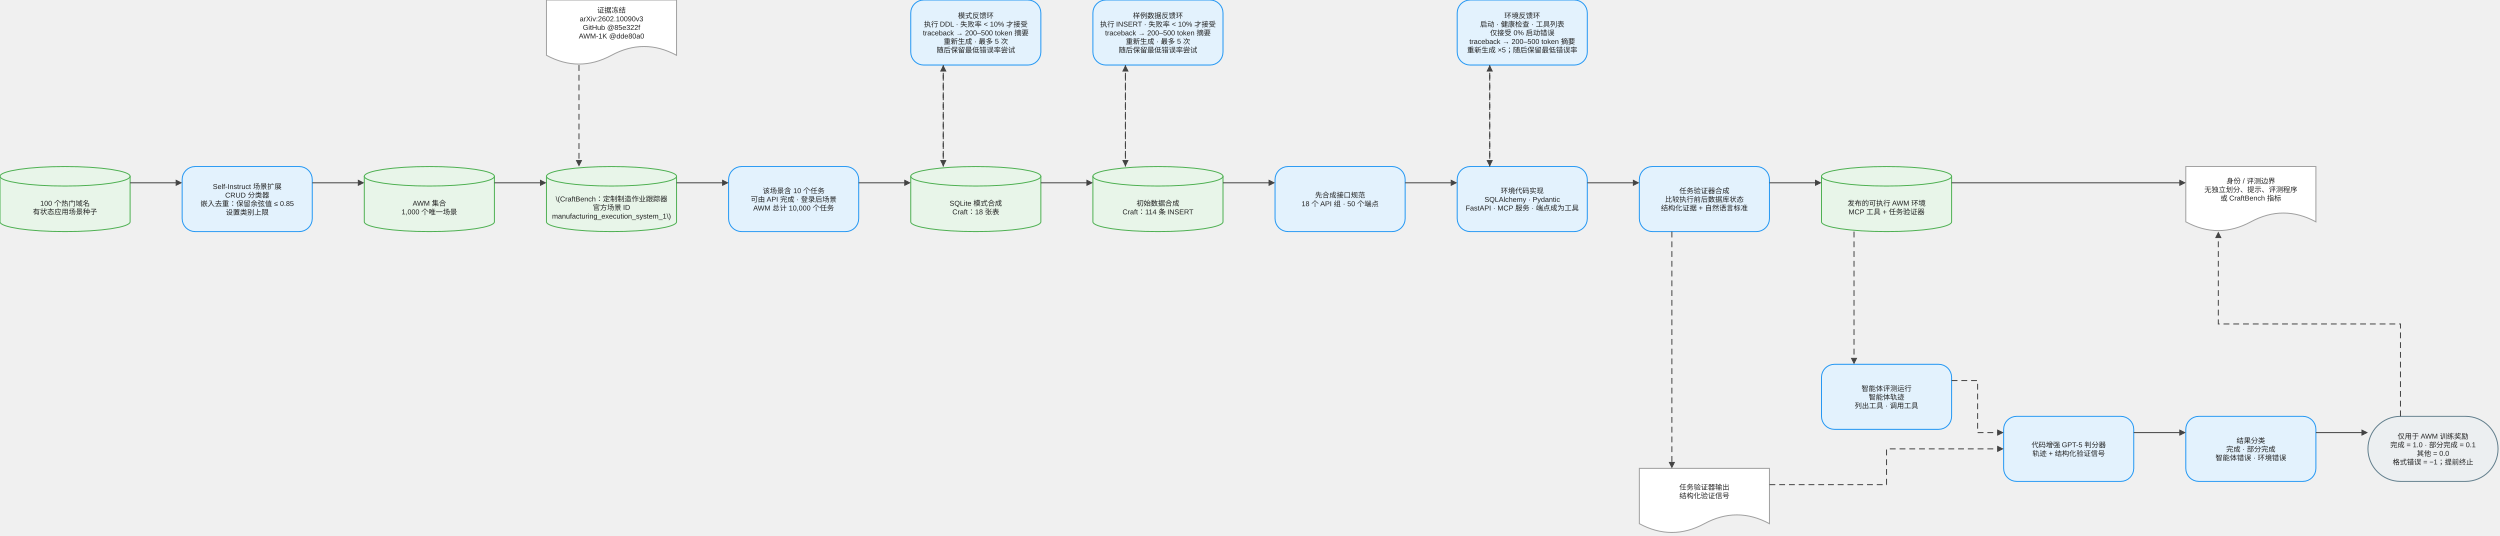
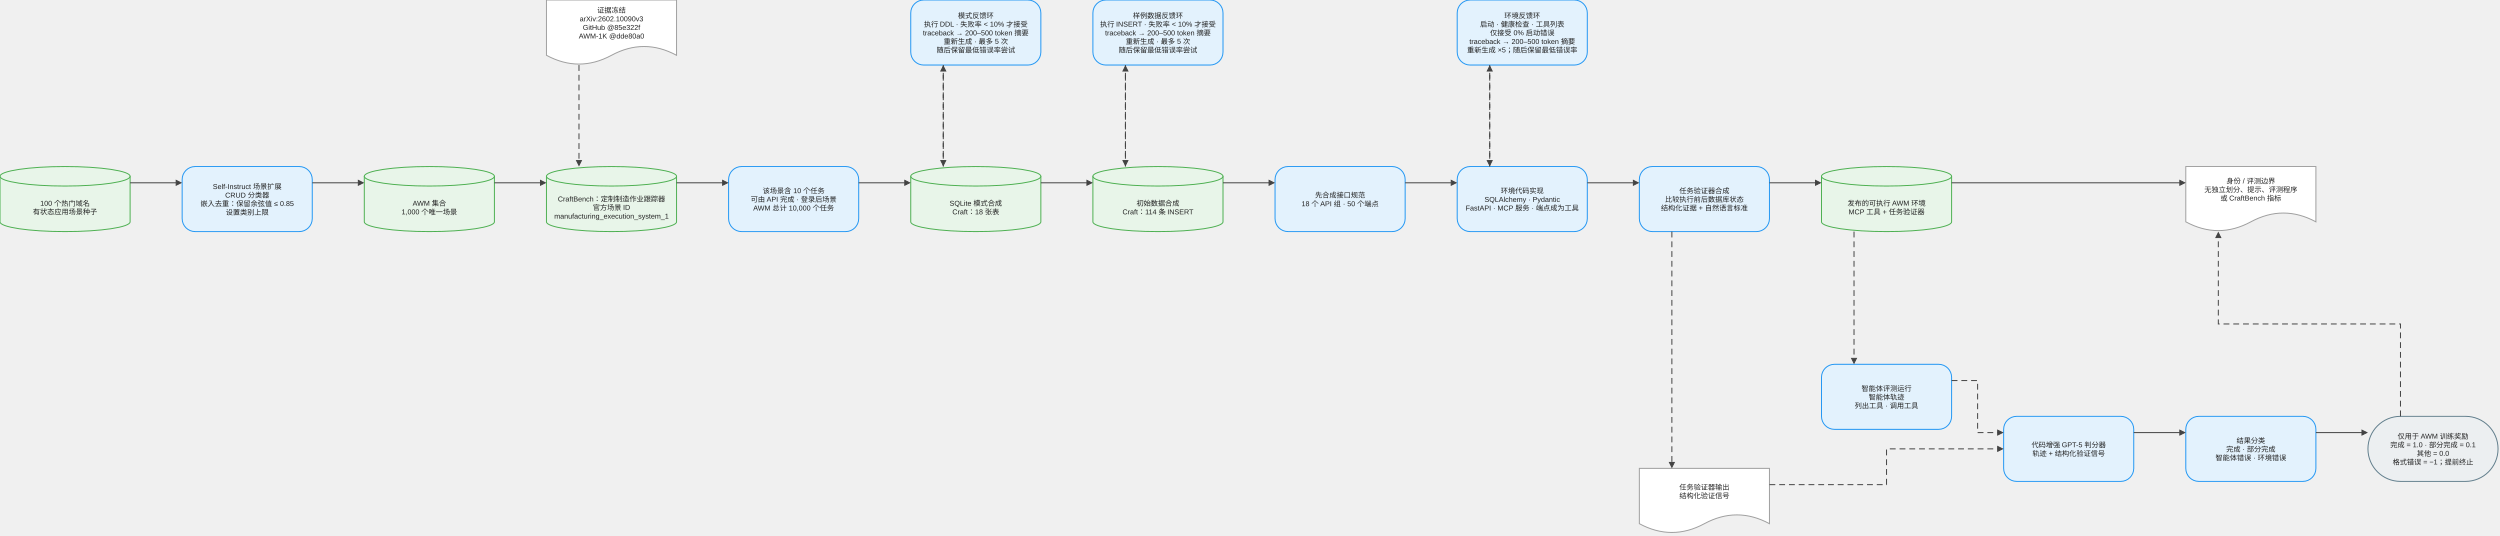
<svg xmlns="http://www.w3.org/2000/svg" style="background: transparent; background-color: transparent; color-scheme: light;" version="1.1" width="3843px" height="823px" viewBox="0 0 3843 823">
  <defs />
  <g>
    <g data-cell-id="0">
      <g data-cell-id="1">
        <g data-cell-id="2">
          <g>
            <path d="M 840 0 L 1040 0 L 1040 85 Q 990 58 940 85 Q 890 112 840 85 L 840 15 Z" fill="#ffffff" stroke="#9e9e9e" stroke-width="1.5" stroke-miterlimit="10" pointer-events="all" style="fill: rgb(255, 255, 255); stroke: rgb(158, 158, 158);" />
          </g>
          <g>
            <g fill="#212121" font-family="Arial, Helvetica, sans-serif" text-anchor="middle" data-blockTextHeight="52.8" font-size="11px" style="fill: rgb(33, 33, 33);">
              <g transform="translate(940,8.6) scale(1)">
                <text y="11" data-line-font-size="11" x="0">
                  <tspan>证据冻结</tspan>
                </text>
                <text y="24.2" data-line-font-size="11" x="0">
                  <tspan>arXiv:2602.10090v3</tspan>
                </text>
                <text y="37.4" data-line-font-size="11" x="0">
                  <tspan>GitHub @85e322f</tspan>
                </text>
                <text y="50.6" data-line-font-size="11" x="0">
                  <tspan>AWM-1K @dde80a0</tspan>
                </text>
              </g>
            </g>
          </g>
        </g>
        <g data-cell-id="3">
          <g>
            <path d="M 0 271 C 0 262.72 44.77 256 100 256 C 126.52 256 151.96 257.58 170.71 260.39 C 189.46 263.21 200 267.02 200 271 L 200 341 C 200 349.28 155.23 356 100 356 C 44.77 356 0 349.28 0 341 Z" fill="#e8f5e9" stroke="#4caf50" stroke-width="1.5" stroke-miterlimit="10" pointer-events="all" style="fill: rgb(232, 245, 233); stroke: rgb(76, 175, 80);" />
            <path d="M 200 271 C 200 279.28 155.23 286 100 286 C 44.77 286 0 279.28 0 271" fill="none" stroke="#4caf50" stroke-width="1.5" stroke-miterlimit="10" pointer-events="all" style="stroke: rgb(76, 175, 80);" />
          </g>
          <g>
            <g fill="#212121" font-family="Arial, Helvetica, sans-serif" text-anchor="middle" data-blockTextHeight="26.4" font-size="11px" style="fill: rgb(33, 33, 33);">
              <g transform="translate(100,305.3) scale(1)">
                <text y="11" data-line-font-size="11" x="0">
                  <tspan>100 个热门域名</tspan>
                </text>
                <text y="24.2" data-line-font-size="11" x="0">
                  <tspan>有状态应用场景种子</tspan>
                </text>
              </g>
            </g>
          </g>
        </g>
        <g data-cell-id="4">
          <g>
            <rect x="280" y="256" width="200" height="100" rx="20" ry="20" fill="#e3f2fd" stroke="#2196f3" stroke-width="1.5" pointer-events="all" style="fill: rgb(227, 242, 253); stroke: rgb(33, 150, 243);" />
          </g>
          <g>
            <g fill="#212121" font-family="Arial, Helvetica, sans-serif" text-anchor="middle" data-blockTextHeight="52.8" font-size="11px" style="fill: rgb(33, 33, 33);">
              <g transform="translate(380,279.6) scale(1)">
                <text y="11" data-line-font-size="11" x="0">
                  <tspan>Self-Instruct 场景扩展</tspan>
                </text>
                <text y="24.2" data-line-font-size="11" x="0">
                  <tspan>CRUD 分类器</tspan>
                </text>
                <text y="37.4" data-line-font-size="11" x="0">
                  <tspan>嵌入去重：保留余弦值 ≤ 0.85</tspan>
                </text>
                <text y="50.6" data-line-font-size="11" x="0">
                  <tspan>设置类别上限</tspan>
                </text>
              </g>
            </g>
          </g>
        </g>
        <g data-cell-id="5">
          <g>
            <path d="M 560 271 C 560 262.72 604.77 256 660 256 C 686.52 256 711.96 257.58 730.71 260.39 C 749.46 263.21 760 267.02 760 271 L 760 341 C 760 349.28 715.23 356 660 356 C 604.77 356 560 349.28 560 341 Z" fill="#e8f5e9" stroke="#4caf50" stroke-width="1.5" stroke-miterlimit="10" pointer-events="all" style="fill: rgb(232, 245, 233); stroke: rgb(76, 175, 80);" />
            <path d="M 760 271 C 760 279.28 715.23 286 660 286 C 604.77 286 560 279.28 560 271" fill="none" stroke="#4caf50" stroke-width="1.5" stroke-miterlimit="10" pointer-events="all" style="stroke: rgb(76, 175, 80);" />
          </g>
          <g>
            <g fill="#212121" font-family="Arial, Helvetica, sans-serif" text-anchor="middle" data-blockTextHeight="26.4" font-size="11px" style="fill: rgb(33, 33, 33);">
              <g transform="translate(660,305.3) scale(1)">
                <text y="11" data-line-font-size="11" x="0">
                  <tspan>AWM 集合</tspan>
                </text>
                <text y="24.2" data-line-font-size="11" x="0">
                  <tspan>1,000 个唯一场景</tspan>
                </text>
              </g>
            </g>
          </g>
        </g>
        <g data-cell-id="6">
          <g>
            <path d="M 840 271 C 840 262.72 884.77 256 940 256 C 966.52 256 991.96 257.58 1010.71 260.39 C 1029.46 263.21 1040 267.02 1040 271 L 1040 341 C 1040 349.28 995.23 356 940 356 C 884.77 356 840 349.28 840 341 Z" fill="#e8f5e9" stroke="#4caf50" stroke-width="1.5" stroke-miterlimit="10" pointer-events="all" style="fill: rgb(232, 245, 233); stroke: rgb(76, 175, 80);" />
            <path d="M 1040 271 C 1040 279.28 995.23 286 940 286 C 884.77 286 840 279.28 840 271" fill="none" stroke="#4caf50" stroke-width="1.5" stroke-miterlimit="10" pointer-events="all" style="stroke: rgb(76, 175, 80);" />
          </g>
          <g>
            <g fill="#212121" font-family="Arial, Helvetica, sans-serif" text-anchor="middle" data-blockTextHeight="39.599999999999994" font-size="11px" style="fill: rgb(33, 33, 33);">
              <g transform="translate(940,298.7) scale(1)">
                <text y="11" data-line-font-size="11" x="0">
-                   <tspan>\(CraftBench：定制制造作业跟踪器</tspan>
+                   <tspan>CraftBench：定制制造作业跟踪器</tspan>
                </text>
                <text y="24.2" data-line-font-size="11" x="0">
                  <tspan>官方场景 ID</tspan>
                </text>
                <text y="37.4" data-line-font-size="11" x="0">
-                   <tspan>manufacturing_execution_system_1\)</tspan>
+                   <tspan>manufacturing_execution_system_1</tspan>
                </text>
              </g>
            </g>
          </g>
        </g>
        <g data-cell-id="7">
          <g>
            <rect x="1120" y="256" width="200" height="100" rx="20" ry="20" fill="#e3f2fd" stroke="#2196f3" stroke-width="1.5" pointer-events="all" style="fill: rgb(227, 242, 253); stroke: rgb(33, 150, 243);" />
          </g>
          <g>
            <g fill="#212121" font-family="Arial, Helvetica, sans-serif" text-anchor="middle" data-blockTextHeight="39.599999999999994" font-size="11px" style="fill: rgb(33, 33, 33);">
              <g transform="translate(1220,286.2) scale(1)">
                <text y="11" data-line-font-size="11" x="0">
                  <tspan>该场景含 10 个任务</tspan>
                </text>
                <text y="24.2" data-line-font-size="11" x="0">
                  <tspan>可由 API 完成 · 登录后场景</tspan>
                </text>
                <text y="37.4" data-line-font-size="11" x="0">
                  <tspan>AWM 总计 10,000 个任务</tspan>
                </text>
              </g>
            </g>
          </g>
        </g>
        <g data-cell-id="8">
          <g>
            <path d="M 1400 271 C 1400 262.72 1444.77 256 1500 256 C 1526.52 256 1551.96 257.58 1570.71 260.39 C 1589.46 263.21 1600 267.02 1600 271 L 1600 341 C 1600 349.28 1555.23 356 1500 356 C 1444.77 356 1400 349.28 1400 341 Z" fill="#e8f5e9" stroke="#4caf50" stroke-width="1.5" stroke-miterlimit="10" pointer-events="all" style="fill: rgb(232, 245, 233); stroke: rgb(76, 175, 80);" />
            <path d="M 1600 271 C 1600 279.28 1555.23 286 1500 286 C 1444.77 286 1400 279.28 1400 271" fill="none" stroke="#4caf50" stroke-width="1.5" stroke-miterlimit="10" pointer-events="all" style="stroke: rgb(76, 175, 80);" />
          </g>
          <g>
            <g fill="#212121" font-family="Arial, Helvetica, sans-serif" text-anchor="middle" data-blockTextHeight="26.4" font-size="11px" style="fill: rgb(33, 33, 33);">
              <g transform="translate(1500,305.3) scale(1)">
                <text y="11" data-line-font-size="11" x="0">
                  <tspan>SQLite 模式合成</tspan>
                </text>
                <text y="24.2" data-line-font-size="11" x="0">
                  <tspan>Craft：18 张表</tspan>
                </text>
              </g>
            </g>
          </g>
        </g>
        <g data-cell-id="9">
          <g>
            <path d="M 1680 271 C 1680 262.72 1724.77 256 1780 256 C 1806.52 256 1831.96 257.58 1850.71 260.39 C 1869.46 263.21 1880 267.02 1880 271 L 1880 341 C 1880 349.28 1835.23 356 1780 356 C 1724.77 356 1680 349.28 1680 341 Z" fill="#e8f5e9" stroke="#4caf50" stroke-width="1.5" stroke-miterlimit="10" pointer-events="all" style="fill: rgb(232, 245, 233); stroke: rgb(76, 175, 80);" />
            <path d="M 1880 271 C 1880 279.28 1835.23 286 1780 286 C 1724.77 286 1680 279.28 1680 271" fill="none" stroke="#4caf50" stroke-width="1.5" stroke-miterlimit="10" pointer-events="all" style="stroke: rgb(76, 175, 80);" />
          </g>
          <g>
            <g fill="#212121" font-family="Arial, Helvetica, sans-serif" text-anchor="middle" data-blockTextHeight="26.4" font-size="11px" style="fill: rgb(33, 33, 33);">
              <g transform="translate(1780,305.3) scale(1)">
                <text y="11" data-line-font-size="11" x="0">
                  <tspan>初始数据合成</tspan>
                </text>
                <text y="24.2" data-line-font-size="11" x="0">
                  <tspan>Craft：114 条 INSERT</tspan>
                </text>
              </g>
            </g>
          </g>
        </g>
        <g data-cell-id="10">
          <g>
            <rect x="1960" y="256" width="200" height="100" rx="20" ry="20" fill="#e3f2fd" stroke="#2196f3" stroke-width="1.5" pointer-events="all" style="fill: rgb(227, 242, 253); stroke: rgb(33, 150, 243);" />
          </g>
          <g>
            <g fill="#212121" font-family="Arial, Helvetica, sans-serif" text-anchor="middle" data-blockTextHeight="26.4" font-size="11px" style="fill: rgb(33, 33, 33);">
              <g transform="translate(2060,292.8) scale(1)">
                <text y="11" data-line-font-size="11" x="0">
                  <tspan>先合成接口规范</tspan>
                </text>
                <text y="24.2" data-line-font-size="11" x="0">
                  <tspan>18 个 API 组 · 50 个端点</tspan>
                </text>
              </g>
            </g>
          </g>
        </g>
        <g data-cell-id="11">
          <g>
            <rect x="2240" y="256" width="200" height="100" rx="20" ry="20" fill="#e3f2fd" stroke="#2196f3" stroke-width="1.5" pointer-events="all" style="fill: rgb(227, 242, 253); stroke: rgb(33, 150, 243);" />
          </g>
          <g>
            <g fill="#212121" font-family="Arial, Helvetica, sans-serif" text-anchor="middle" data-blockTextHeight="39.599999999999994" font-size="11px" style="fill: rgb(33, 33, 33);">
              <g transform="translate(2340,286.2) scale(1)">
                <text y="11" data-line-font-size="11" x="0">
                  <tspan>环境代码实现</tspan>
                </text>
                <text y="24.2" data-line-font-size="11" x="0">
                  <tspan>SQLAlchemy · Pydantic</tspan>
                </text>
                <text y="37.4" data-line-font-size="11" x="0">
                  <tspan>FastAPI · MCP 服务 · 端点成为工具</tspan>
                </text>
              </g>
            </g>
          </g>
        </g>
        <g data-cell-id="12">
          <g>
            <rect x="2520" y="256" width="200" height="100" rx="20" ry="20" fill="#e3f2fd" stroke="#2196f3" stroke-width="1.5" pointer-events="all" style="fill: rgb(227, 242, 253); stroke: rgb(33, 150, 243);" />
          </g>
          <g>
            <g fill="#212121" font-family="Arial, Helvetica, sans-serif" text-anchor="middle" data-blockTextHeight="39.599999999999994" font-size="11px" style="fill: rgb(33, 33, 33);">
              <g transform="translate(2620,286.2) scale(1)">
                <text y="11" data-line-font-size="11" x="0">
                  <tspan>任务验证器合成</tspan>
                </text>
                <text y="24.2" data-line-font-size="11" x="0">
                  <tspan>比较执行前后数据库状态</tspan>
                </text>
                <text y="37.4" data-line-font-size="11" x="0">
                  <tspan>结构化证据 + 自然语言标准</tspan>
                </text>
              </g>
            </g>
          </g>
        </g>
        <g data-cell-id="13">
          <g>
            <path d="M 2800 271 C 2800 262.72 2844.77 256 2900 256 C 2926.52 256 2951.96 257.58 2970.71 260.39 C 2989.46 263.21 3000 267.02 3000 271 L 3000 341 C 3000 349.28 2955.23 356 2900 356 C 2844.77 356 2800 349.28 2800 341 Z" fill="#e8f5e9" stroke="#4caf50" stroke-width="1.5" stroke-miterlimit="10" pointer-events="all" style="fill: rgb(232, 245, 233); stroke: rgb(76, 175, 80);" />
            <path d="M 3000 271 C 3000 279.28 2955.23 286 2900 286 C 2844.77 286 2800 279.28 2800 271" fill="none" stroke="#4caf50" stroke-width="1.5" stroke-miterlimit="10" pointer-events="all" style="stroke: rgb(76, 175, 80);" />
          </g>
          <g>
            <g fill="#212121" font-family="Arial, Helvetica, sans-serif" text-anchor="middle" data-blockTextHeight="26.4" font-size="11px" style="fill: rgb(33, 33, 33);">
              <g transform="translate(2900,305.3) scale(1)">
                <text y="11" data-line-font-size="11" x="0">
                  <tspan>发布的可执行 AWM 环境</tspan>
                </text>
                <text y="24.2" data-line-font-size="11" x="0">
                  <tspan>MCP 工具 + 任务验证器</tspan>
                </text>
              </g>
            </g>
          </g>
        </g>
        <g data-cell-id="14">
          <g>
            <path d="M 3360 256 L 3560 256 L 3560 341 Q 3510 314 3460 341 Q 3410 368 3360 341 L 3360 271 Z" fill="#ffffff" stroke="#9e9e9e" stroke-width="1.5" stroke-miterlimit="10" pointer-events="all" style="fill: rgb(255, 255, 255); stroke: rgb(158, 158, 158);" />
          </g>
          <g>
            <g fill="#212121" font-family="Arial, Helvetica, sans-serif" text-anchor="middle" data-blockTextHeight="39.599999999999994" font-size="11px" style="fill: rgb(33, 33, 33);">
              <g transform="translate(3460,271.2) scale(1)">
                <text y="11" data-line-font-size="11" x="0">
                  <tspan>身份 / 评测边界</tspan>
                </text>
                <text y="24.2" data-line-font-size="11" x="0">
                  <tspan>无独立划分、提示、评测程序</tspan>
                </text>
                <text y="37.4" data-line-font-size="11" x="0">
                  <tspan>或 CraftBench 指标</tspan>
                </text>
              </g>
            </g>
          </g>
        </g>
        <g data-cell-id="15">
          <g>
            <rect x="1400" y="0" width="200" height="100" rx="20" ry="20" fill="#e3f2fd" stroke="#2196f3" stroke-width="1.5" pointer-events="all" style="fill: rgb(227, 242, 253); stroke: rgb(33, 150, 243);" />
          </g>
          <g>
            <g fill="#212121" font-family="Arial, Helvetica, sans-serif" text-anchor="middle" data-blockTextHeight="66" font-size="11px" style="fill: rgb(33, 33, 33);">
              <g transform="translate(1500,17) scale(1)">
                <text y="11" data-line-font-size="11" x="0">
                  <tspan>模式反馈环</tspan>
                </text>
                <text y="24.2" data-line-font-size="11" x="0">
                  <tspan>执行 DDL · 失败率 &lt; 10% 才接受</tspan>
                </text>
                <text y="37.4" data-line-font-size="11" x="0">
                  <tspan>traceback → 200–500 token 摘要</tspan>
                </text>
                <text y="50.6" data-line-font-size="11" x="0">
                  <tspan>重新生成 · 最多 5 次</tspan>
                </text>
                <text y="63.8" data-line-font-size="11" x="0">
                  <tspan>随后保留最低错误率尝试</tspan>
                </text>
              </g>
            </g>
          </g>
        </g>
        <g data-cell-id="16">
          <g>
            <rect x="1680" y="0" width="200" height="100" rx="20" ry="20" fill="#e3f2fd" stroke="#2196f3" stroke-width="1.5" pointer-events="all" style="fill: rgb(227, 242, 253); stroke: rgb(33, 150, 243);" />
          </g>
          <g>
            <g fill="#212121" font-family="Arial, Helvetica, sans-serif" text-anchor="middle" data-blockTextHeight="66" font-size="11px" style="fill: rgb(33, 33, 33);">
              <g transform="translate(1780,17) scale(1)">
                <text y="11" data-line-font-size="11" x="0">
                  <tspan>样例数据反馈环</tspan>
                </text>
                <text y="24.2" data-line-font-size="11" x="0">
                  <tspan>执行 INSERT · 失败率 &lt; 10% 才接受</tspan>
                </text>
                <text y="37.4" data-line-font-size="11" x="0">
                  <tspan>traceback → 200–500 token 摘要</tspan>
                </text>
                <text y="50.6" data-line-font-size="11" x="0">
                  <tspan>重新生成 · 最多 5 次</tspan>
                </text>
                <text y="63.8" data-line-font-size="11" x="0">
                  <tspan>随后保留最低错误率尝试</tspan>
                </text>
              </g>
            </g>
          </g>
        </g>
        <g data-cell-id="17">
          <g>
            <rect x="2240" y="0" width="200" height="100" rx="20" ry="20" fill="#e3f2fd" stroke="#2196f3" stroke-width="1.5" pointer-events="all" style="fill: rgb(227, 242, 253); stroke: rgb(33, 150, 243);" />
          </g>
          <g>
            <g fill="#212121" font-family="Arial, Helvetica, sans-serif" text-anchor="middle" data-blockTextHeight="66" font-size="11px" style="fill: rgb(33, 33, 33);">
              <g transform="translate(2340,17) scale(1)">
                <text y="11" data-line-font-size="11" x="0">
                  <tspan>环境反馈环</tspan>
                </text>
                <text y="24.2" data-line-font-size="11" x="0">
                  <tspan>启动 · 健康检查 · 工具列表</tspan>
                </text>
                <text y="37.4" data-line-font-size="11" x="0">
                  <tspan>仅接受 0% 启动错误</tspan>
                </text>
                <text y="50.6" data-line-font-size="11" x="0">
                  <tspan>traceback → 200–500 token 摘要</tspan>
                </text>
                <text y="63.8" data-line-font-size="11" x="0">
                  <tspan>重新生成 ×5；随后保留最低错误率</tspan>
                </text>
              </g>
            </g>
          </g>
        </g>
        <g data-cell-id="18">
          <g>
            <rect x="2800" y="560" width="200" height="100" rx="20" ry="20" fill="#e3f2fd" stroke="#2196f3" stroke-width="1.5" pointer-events="all" style="fill: rgb(227, 242, 253); stroke: rgb(33, 150, 243);" />
          </g>
          <g>
            <g fill="#212121" font-family="Arial, Helvetica, sans-serif" text-anchor="middle" data-blockTextHeight="39.599999999999994" font-size="11px" style="fill: rgb(33, 33, 33);">
              <g transform="translate(2900,590.2) scale(1)">
                <text y="11" data-line-font-size="11" x="0">
                  <tspan>智能体评测运行</tspan>
                </text>
                <text y="24.2" data-line-font-size="11" x="0">
                  <tspan>智能体轨迹</tspan>
                </text>
                <text y="37.4" data-line-font-size="11" x="0">
                  <tspan>列出工具 · 调用工具</tspan>
                </text>
              </g>
            </g>
          </g>
        </g>
        <g data-cell-id="19">
          <g>
            <path d="M 2520 720 L 2720 720 L 2720 805 Q 2670 778 2620 805 Q 2570 832 2520 805 L 2520 735 Z" fill="#ffffff" stroke="#9e9e9e" stroke-width="1.5" stroke-miterlimit="10" pointer-events="all" style="fill: rgb(255, 255, 255); stroke: rgb(158, 158, 158);" />
          </g>
          <g>
            <g fill="#212121" font-family="Arial, Helvetica, sans-serif" text-anchor="middle" data-blockTextHeight="26.4" font-size="11px" style="fill: rgb(33, 33, 33);">
              <g transform="translate(2620,741.8) scale(1)">
                <text y="11" data-line-font-size="11" x="0">
                  <tspan>任务验证器输出</tspan>
                </text>
                <text y="24.2" data-line-font-size="11" x="0">
                  <tspan>结构化验证信号</tspan>
                </text>
              </g>
            </g>
          </g>
        </g>
        <g data-cell-id="20">
          <g>
            <rect x="3080" y="640" width="200" height="100" rx="20" ry="20" fill="#e3f2fd" stroke="#2196f3" stroke-width="1.5" pointer-events="all" style="fill: rgb(227, 242, 253); stroke: rgb(33, 150, 243);" />
          </g>
          <g>
            <g fill="#212121" font-family="Arial, Helvetica, sans-serif" text-anchor="middle" data-blockTextHeight="26.4" font-size="11px" style="fill: rgb(33, 33, 33);">
              <g transform="translate(3180,676.8) scale(1)">
                <text y="11" data-line-font-size="11" x="0">
                  <tspan>代码增强 GPT-5 判分器</tspan>
                </text>
                <text y="24.2" data-line-font-size="11" x="0">
                  <tspan>轨迹 + 结构化验证信号</tspan>
                </text>
              </g>
            </g>
          </g>
        </g>
        <g data-cell-id="21">
          <g>
            <rect x="3360" y="640" width="200" height="100" rx="20" ry="20" fill="#e3f2fd" stroke="#2196f3" stroke-width="1.5" pointer-events="all" style="fill: rgb(227, 242, 253); stroke: rgb(33, 150, 243);" />
          </g>
          <g>
            <g fill="#212121" font-family="Arial, Helvetica, sans-serif" text-anchor="middle" data-blockTextHeight="39.599999999999994" font-size="11px" style="fill: rgb(33, 33, 33);">
              <g transform="translate(3460,670.2) scale(1)">
                <text y="11" data-line-font-size="11" x="0">
                  <tspan>结果分类</tspan>
                </text>
                <text y="24.2" data-line-font-size="11" x="0">
                  <tspan>完成 · 部分完成</tspan>
                </text>
                <text y="37.4" data-line-font-size="11" x="0">
                  <tspan>智能体错误 · 环境错误</tspan>
                </text>
              </g>
            </g>
          </g>
        </g>
        <g data-cell-id="22">
          <g>
            <rect x="3640" y="640" width="200" height="100" rx="50" ry="50" fill="#eceff1" stroke="#607d8b" stroke-width="1.5" pointer-events="all" style="fill: rgb(236, 239, 241); stroke: rgb(96, 125, 139);" />
          </g>
          <g>
            <g fill="#212121" font-family="Arial, Helvetica, sans-serif" text-anchor="middle" data-blockTextHeight="52.8" font-size="11px" style="fill: rgb(33, 33, 33);">
              <g transform="translate(3740,663.6) scale(1)">
                <text y="11" data-line-font-size="11" x="0">
                  <tspan>仅用于 AWM 训练奖励</tspan>
                </text>
                <text y="24.2" data-line-font-size="11" x="0">
                  <tspan>完成 = 1.0 · 部分完成 = 0.1</tspan>
                </text>
                <text y="37.4" data-line-font-size="11" x="0">
                  <tspan>其他 = 0.0</tspan>
                </text>
                <text y="50.6" data-line-font-size="11" x="0">
                  <tspan>格式错误 = −1；提前终止</tspan>
                </text>
              </g>
            </g>
          </g>
        </g>
        <g data-cell-id="23">
          <g>
            <path d="M 890 100 L 890 246.82" fill="none" stroke="#424242" stroke-width="1.5" stroke-miterlimit="10" stroke-dasharray="9 6" pointer-events="stroke" style="stroke: rgb(66, 66, 66);" />
            <path d="M 890 254.32 L 886.25 246.82 L 893.75 246.82 Z" fill="#424242" stroke="#424242" stroke-width="1.5" stroke-miterlimit="10" pointer-events="all" style="fill: rgb(66, 66, 66); stroke: rgb(66, 66, 66);" />
          </g>
        </g>
        <g data-cell-id="24">
          <g>
            <path d="M 200 281 L 270.82 281" fill="none" stroke="#424242" stroke-width="1.5" stroke-miterlimit="10" pointer-events="stroke" style="stroke: rgb(66, 66, 66);" />
            <path d="M 278.32 281 L 270.82 284.75 L 270.82 277.25 Z" fill="#424242" stroke="#424242" stroke-width="1.5" stroke-miterlimit="10" pointer-events="all" style="fill: rgb(66, 66, 66); stroke: rgb(66, 66, 66);" />
          </g>
        </g>
        <g data-cell-id="25">
          <g>
            <path d="M 480 281 L 550.82 281" fill="none" stroke="#424242" stroke-width="1.5" stroke-miterlimit="10" pointer-events="stroke" style="stroke: rgb(66, 66, 66);" />
            <path d="M 558.32 281 L 550.82 284.75 L 550.82 277.25 Z" fill="#424242" stroke="#424242" stroke-width="1.5" stroke-miterlimit="10" pointer-events="all" style="fill: rgb(66, 66, 66); stroke: rgb(66, 66, 66);" />
          </g>
        </g>
        <g data-cell-id="26">
          <g>
            <path d="M 760 281 L 830.82 281" fill="none" stroke="#424242" stroke-width="1.5" stroke-miterlimit="10" pointer-events="stroke" style="stroke: rgb(66, 66, 66);" />
            <path d="M 838.32 281 L 830.82 284.75 L 830.82 277.25 Z" fill="#424242" stroke="#424242" stroke-width="1.5" stroke-miterlimit="10" pointer-events="all" style="fill: rgb(66, 66, 66); stroke: rgb(66, 66, 66);" />
          </g>
        </g>
        <g data-cell-id="27">
          <g>
            <path d="M 1040 281 L 1110.82 281" fill="none" stroke="#424242" stroke-width="1.5" stroke-miterlimit="10" pointer-events="stroke" style="stroke: rgb(66, 66, 66);" />
            <path d="M 1118.32 281 L 1110.82 284.75 L 1110.82 277.25 Z" fill="#424242" stroke="#424242" stroke-width="1.5" stroke-miterlimit="10" pointer-events="all" style="fill: rgb(66, 66, 66); stroke: rgb(66, 66, 66);" />
          </g>
        </g>
        <g data-cell-id="28">
          <g>
            <path d="M 1320 281 L 1390.82 281" fill="none" stroke="#424242" stroke-width="1.5" stroke-miterlimit="10" pointer-events="stroke" style="stroke: rgb(66, 66, 66);" />
            <path d="M 1398.32 281 L 1390.82 284.75 L 1390.82 277.25 Z" fill="#424242" stroke="#424242" stroke-width="1.5" stroke-miterlimit="10" pointer-events="all" style="fill: rgb(66, 66, 66); stroke: rgb(66, 66, 66);" />
          </g>
        </g>
        <g data-cell-id="29">
          <g>
            <path d="M 1600 281 L 1670.82 281" fill="none" stroke="#424242" stroke-width="1.5" stroke-miterlimit="10" pointer-events="stroke" style="stroke: rgb(66, 66, 66);" />
            <path d="M 1678.32 281 L 1670.82 284.75 L 1670.82 277.25 Z" fill="#424242" stroke="#424242" stroke-width="1.5" stroke-miterlimit="10" pointer-events="all" style="fill: rgb(66, 66, 66); stroke: rgb(66, 66, 66);" />
          </g>
        </g>
        <g data-cell-id="30">
          <g>
            <path d="M 1880 281 L 1950.82 281" fill="none" stroke="#424242" stroke-width="1.5" stroke-miterlimit="10" pointer-events="stroke" style="stroke: rgb(66, 66, 66);" />
            <path d="M 1958.32 281 L 1950.82 284.75 L 1950.82 277.25 Z" fill="#424242" stroke="#424242" stroke-width="1.5" stroke-miterlimit="10" pointer-events="all" style="fill: rgb(66, 66, 66); stroke: rgb(66, 66, 66);" />
          </g>
        </g>
        <g data-cell-id="31">
          <g>
            <path d="M 2160 281 L 2230.82 281" fill="none" stroke="#424242" stroke-width="1.5" stroke-miterlimit="10" pointer-events="stroke" style="stroke: rgb(66, 66, 66);" />
            <path d="M 2238.32 281 L 2230.82 284.75 L 2230.82 277.25 Z" fill="#424242" stroke="#424242" stroke-width="1.5" stroke-miterlimit="10" pointer-events="all" style="fill: rgb(66, 66, 66); stroke: rgb(66, 66, 66);" />
          </g>
        </g>
        <g data-cell-id="32">
          <g>
            <path d="M 2440 281 L 2510.82 281" fill="none" stroke="#424242" stroke-width="1.5" stroke-miterlimit="10" pointer-events="stroke" style="stroke: rgb(66, 66, 66);" />
            <path d="M 2518.32 281 L 2510.82 284.75 L 2510.82 277.25 Z" fill="#424242" stroke="#424242" stroke-width="1.5" stroke-miterlimit="10" pointer-events="all" style="fill: rgb(66, 66, 66); stroke: rgb(66, 66, 66);" />
          </g>
        </g>
        <g data-cell-id="33">
          <g>
            <path d="M 2720 281 L 2790.82 281" fill="none" stroke="#424242" stroke-width="1.5" stroke-miterlimit="10" pointer-events="stroke" style="stroke: rgb(66, 66, 66);" />
            <path d="M 2798.32 281 L 2790.82 284.75 L 2790.82 277.25 Z" fill="#424242" stroke="#424242" stroke-width="1.5" stroke-miterlimit="10" pointer-events="all" style="fill: rgb(66, 66, 66); stroke: rgb(66, 66, 66);" />
          </g>
        </g>
        <g data-cell-id="34">
          <g>
            <path d="M 3000 281 L 3350.82 281" fill="none" stroke="#424242" stroke-width="1.5" stroke-miterlimit="10" pointer-events="stroke" style="stroke: rgb(66, 66, 66);" />
            <path d="M 3358.32 281 L 3350.82 284.75 L 3350.82 277.25 Z" fill="#424242" stroke="#424242" stroke-width="1.5" stroke-miterlimit="10" pointer-events="all" style="fill: rgb(66, 66, 66); stroke: rgb(66, 66, 66);" />
          </g>
        </g>
        <g data-cell-id="35">
          <g>
            <path d="M 1450 256 L 1450 109.18" fill="none" stroke="#424242" stroke-width="1.5" stroke-miterlimit="10" stroke-dasharray="9 6" pointer-events="stroke" style="stroke: rgb(66, 66, 66);" />
            <path d="M 1450 101.68 L 1453.75 109.18 L 1446.25 109.18 Z" fill="#424242" stroke="#424242" stroke-width="1.5" stroke-miterlimit="10" pointer-events="all" style="fill: rgb(66, 66, 66); stroke: rgb(66, 66, 66);" />
          </g>
        </g>
        <g data-cell-id="36">
          <g>
            <path d="M 1450 100 L 1450 246.82" fill="none" stroke="#424242" stroke-width="1.5" stroke-miterlimit="10" stroke-dasharray="9 6" pointer-events="stroke" style="stroke: rgb(66, 66, 66);" />
            <path d="M 1450 254.32 L 1446.25 246.82 L 1453.75 246.82 Z" fill="#424242" stroke="#424242" stroke-width="1.5" stroke-miterlimit="10" pointer-events="all" style="fill: rgb(66, 66, 66); stroke: rgb(66, 66, 66);" />
          </g>
        </g>
        <g data-cell-id="37">
          <g>
            <path d="M 1730 256 L 1730 109.18" fill="none" stroke="#424242" stroke-width="1.5" stroke-miterlimit="10" stroke-dasharray="9 6" pointer-events="stroke" style="stroke: rgb(66, 66, 66);" />
            <path d="M 1730 101.68 L 1733.75 109.18 L 1726.25 109.18 Z" fill="#424242" stroke="#424242" stroke-width="1.5" stroke-miterlimit="10" pointer-events="all" style="fill: rgb(66, 66, 66); stroke: rgb(66, 66, 66);" />
          </g>
        </g>
        <g data-cell-id="38">
          <g>
            <path d="M 1730 100 L 1730 246.82" fill="none" stroke="#424242" stroke-width="1.5" stroke-miterlimit="10" stroke-dasharray="9 6" pointer-events="stroke" style="stroke: rgb(66, 66, 66);" />
            <path d="M 1730 254.32 L 1726.25 246.82 L 1733.75 246.82 Z" fill="#424242" stroke="#424242" stroke-width="1.5" stroke-miterlimit="10" pointer-events="all" style="fill: rgb(66, 66, 66); stroke: rgb(66, 66, 66);" />
          </g>
        </g>
        <g data-cell-id="39">
          <g>
            <path d="M 2290 256 L 2290 109.18" fill="none" stroke="#424242" stroke-width="1.5" stroke-miterlimit="10" stroke-dasharray="9 6" pointer-events="stroke" style="stroke: rgb(66, 66, 66);" />
            <path d="M 2290 101.68 L 2293.75 109.18 L 2286.25 109.18 Z" fill="#424242" stroke="#424242" stroke-width="1.5" stroke-miterlimit="10" pointer-events="all" style="fill: rgb(66, 66, 66); stroke: rgb(66, 66, 66);" />
          </g>
        </g>
        <g data-cell-id="40">
          <g>
            <path d="M 2290 100 L 2290 246.82" fill="none" stroke="#424242" stroke-width="1.5" stroke-miterlimit="10" stroke-dasharray="9 6" pointer-events="stroke" style="stroke: rgb(66, 66, 66);" />
            <path d="M 2290 254.32 L 2286.25 246.82 L 2293.75 246.82 Z" fill="#424242" stroke="#424242" stroke-width="1.5" stroke-miterlimit="10" pointer-events="all" style="fill: rgb(66, 66, 66); stroke: rgb(66, 66, 66);" />
          </g>
        </g>
        <g data-cell-id="41">
          <g>
            <path d="M 2850 356 L 2850 550.82" fill="none" stroke="#424242" stroke-width="1.5" stroke-miterlimit="10" stroke-dasharray="9 6" pointer-events="stroke" style="stroke: rgb(66, 66, 66);" />
            <path d="M 2850 558.32 L 2846.25 550.82 L 2853.75 550.82 Z" fill="#424242" stroke="#424242" stroke-width="1.5" stroke-miterlimit="10" pointer-events="all" style="fill: rgb(66, 66, 66); stroke: rgb(66, 66, 66);" />
          </g>
        </g>
        <g data-cell-id="42">
          <g>
            <path d="M 2570 356 L 2570 710.82" fill="none" stroke="#424242" stroke-width="1.5" stroke-miterlimit="10" stroke-dasharray="9 6" pointer-events="stroke" style="stroke: rgb(66, 66, 66);" />
            <path d="M 2570 718.32 L 2566.25 710.82 L 2573.75 710.82 Z" fill="#424242" stroke="#424242" stroke-width="1.5" stroke-miterlimit="10" pointer-events="all" style="fill: rgb(66, 66, 66); stroke: rgb(66, 66, 66);" />
          </g>
        </g>
        <g data-cell-id="43">
          <g>
            <path d="M 3000 585 L 3040 585 L 3040 665 L 3070.82 665" fill="none" stroke="#424242" stroke-width="1.5" stroke-miterlimit="10" stroke-dasharray="9 6" pointer-events="stroke" style="stroke: rgb(66, 66, 66);" />
            <path d="M 3078.32 665 L 3070.82 668.75 L 3070.82 661.25 Z" fill="#424242" stroke="#424242" stroke-width="1.5" stroke-miterlimit="10" pointer-events="all" style="fill: rgb(66, 66, 66); stroke: rgb(66, 66, 66);" />
          </g>
        </g>
        <g data-cell-id="44">
          <g>
            <path d="M 2720 745 L 2900 745 L 2900 690 L 3070.82 690" fill="none" stroke="#424242" stroke-width="1.5" stroke-miterlimit="10" stroke-dasharray="9 6" pointer-events="stroke" style="stroke: rgb(66, 66, 66);" />
            <path d="M 3078.32 690 L 3070.82 693.75 L 3070.82 686.25 Z" fill="#424242" stroke="#424242" stroke-width="1.5" stroke-miterlimit="10" pointer-events="all" style="fill: rgb(66, 66, 66); stroke: rgb(66, 66, 66);" />
          </g>
        </g>
        <g data-cell-id="45">
          <g>
            <path d="M 3280 665 L 3350.82 665" fill="none" stroke="#424242" stroke-width="1.5" stroke-miterlimit="10" pointer-events="stroke" style="stroke: rgb(66, 66, 66);" />
            <path d="M 3358.32 665 L 3350.82 668.75 L 3350.82 661.25 Z" fill="#424242" stroke="#424242" stroke-width="1.5" stroke-miterlimit="10" pointer-events="all" style="fill: rgb(66, 66, 66); stroke: rgb(66, 66, 66);" />
          </g>
        </g>
        <g data-cell-id="46">
          <g>
            <path d="M 3560 665 L 3630.82 665" fill="none" stroke="#424242" stroke-width="1.5" stroke-miterlimit="10" pointer-events="stroke" style="stroke: rgb(66, 66, 66);" />
            <path d="M 3638.32 665 L 3630.82 668.75 L 3630.82 661.25 Z" fill="#424242" stroke="#424242" stroke-width="1.5" stroke-miterlimit="10" pointer-events="all" style="fill: rgb(66, 66, 66); stroke: rgb(66, 66, 66);" />
          </g>
        </g>
        <g data-cell-id="47">
          <g>
            <path d="M 3690 640 L 3690 498 L 3410 498 L 3410 365.18" fill="none" stroke="#424242" stroke-width="1.5" stroke-miterlimit="10" stroke-dasharray="9 6" pointer-events="stroke" style="stroke: rgb(66, 66, 66);" />
            <path d="M 3410 357.68 L 3413.75 365.18 L 3406.25 365.18 Z" fill="#424242" stroke="#424242" stroke-width="1.5" stroke-miterlimit="10" pointer-events="all" style="fill: rgb(66, 66, 66); stroke: rgb(66, 66, 66);" />
          </g>
        </g>
      </g>
    </g>
  </g>
</svg>
